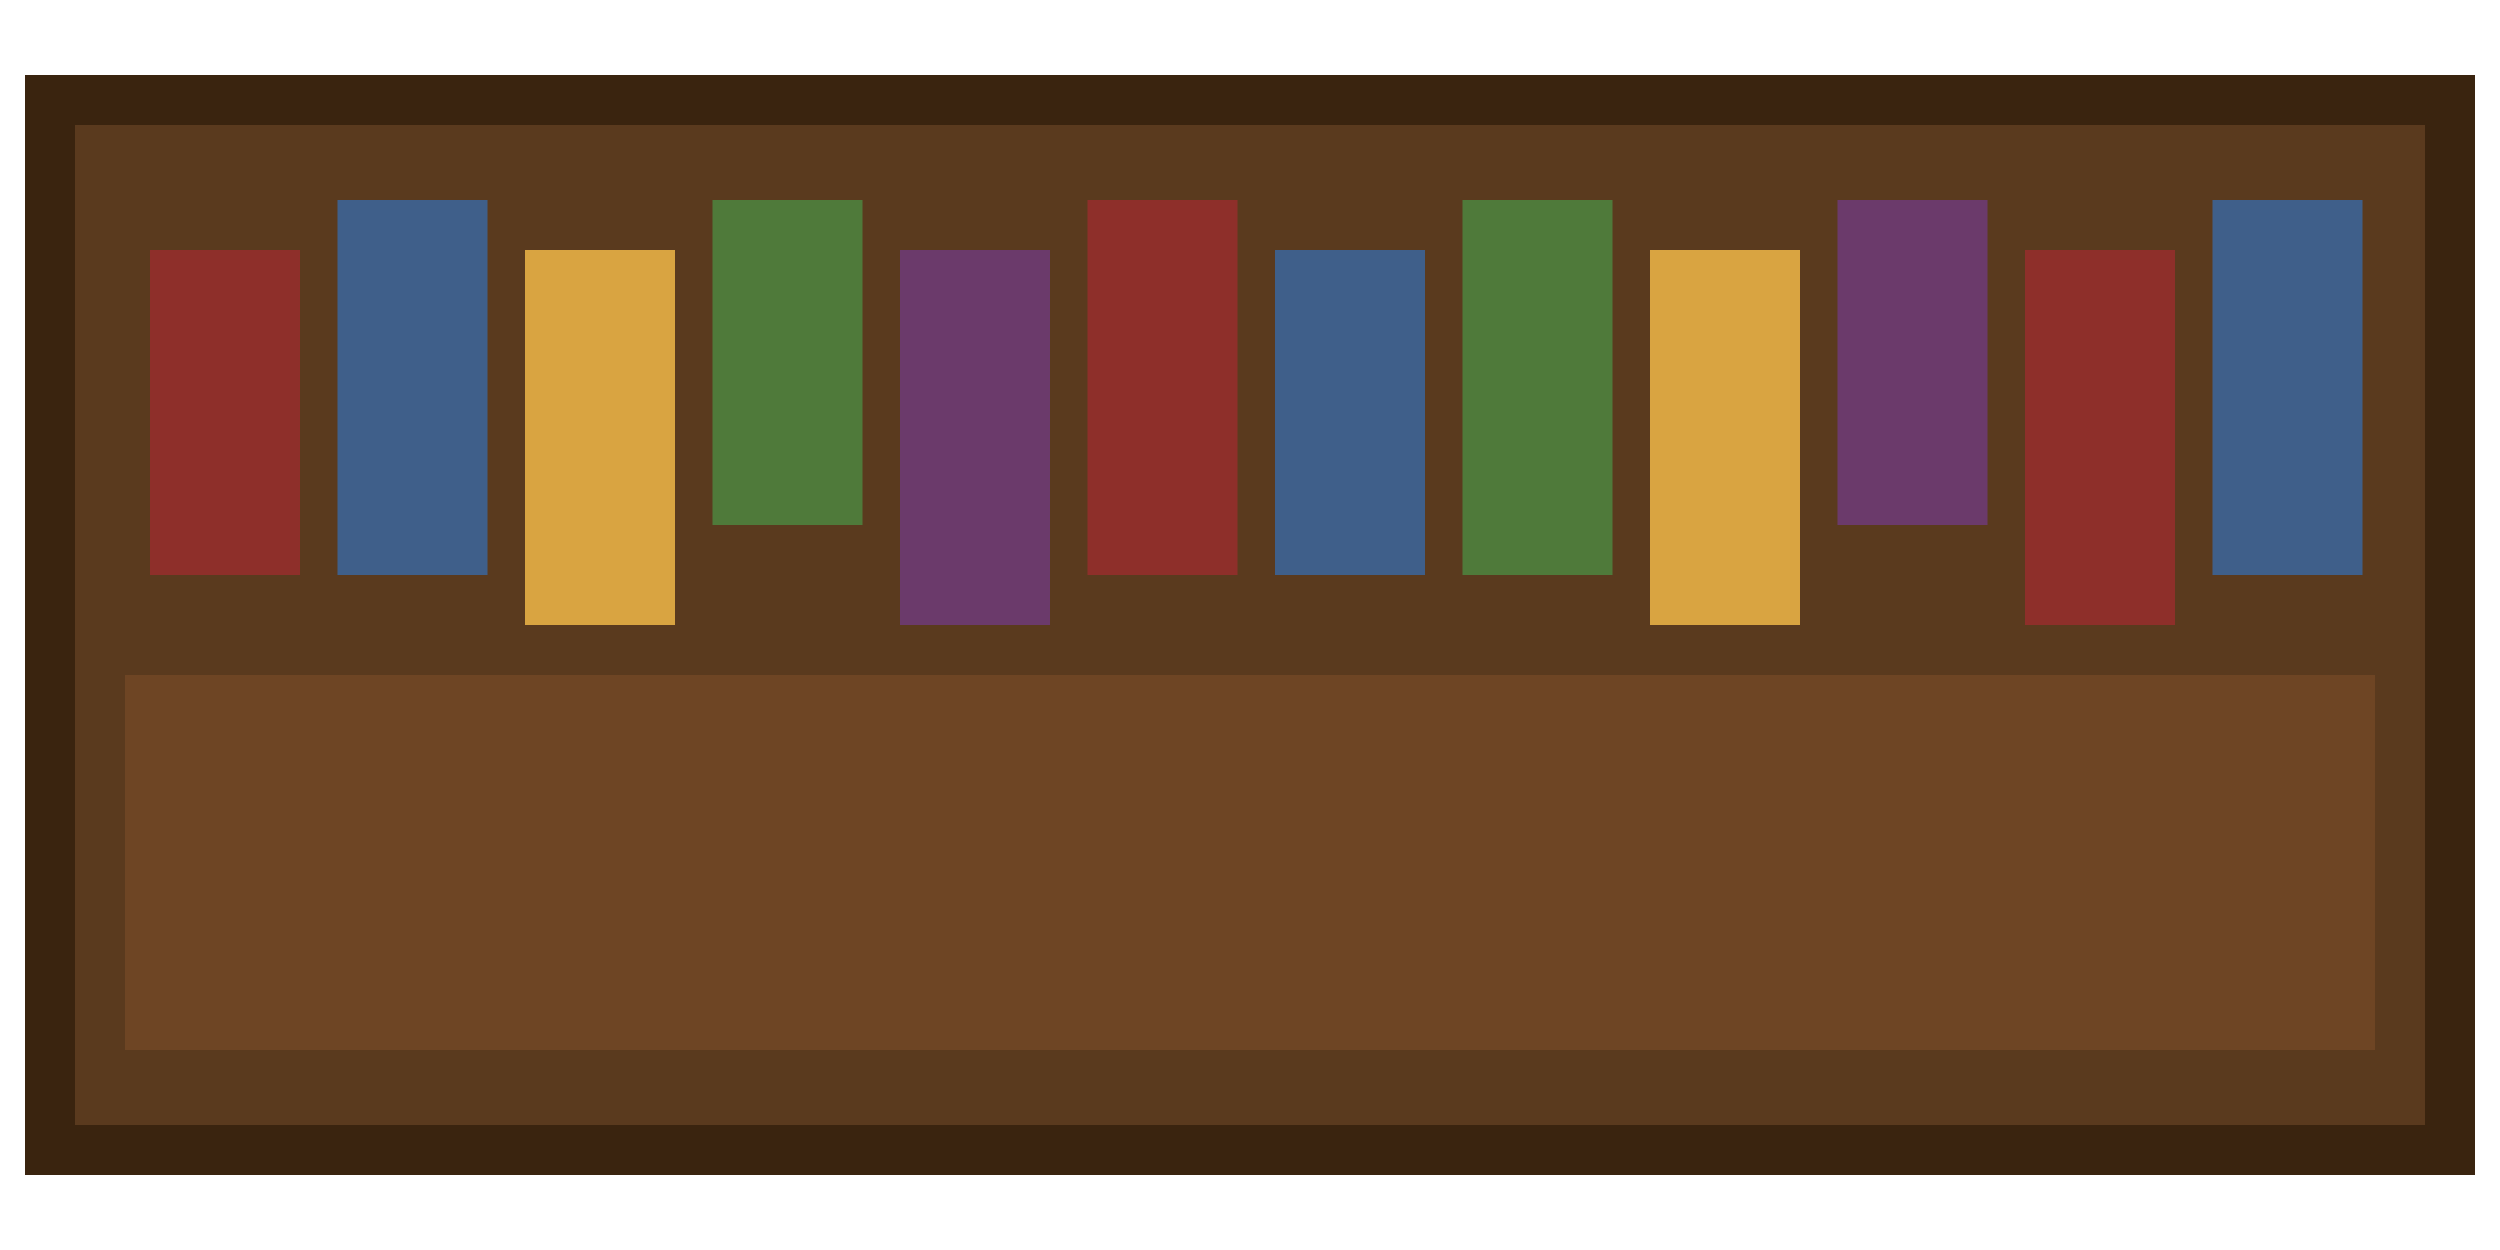
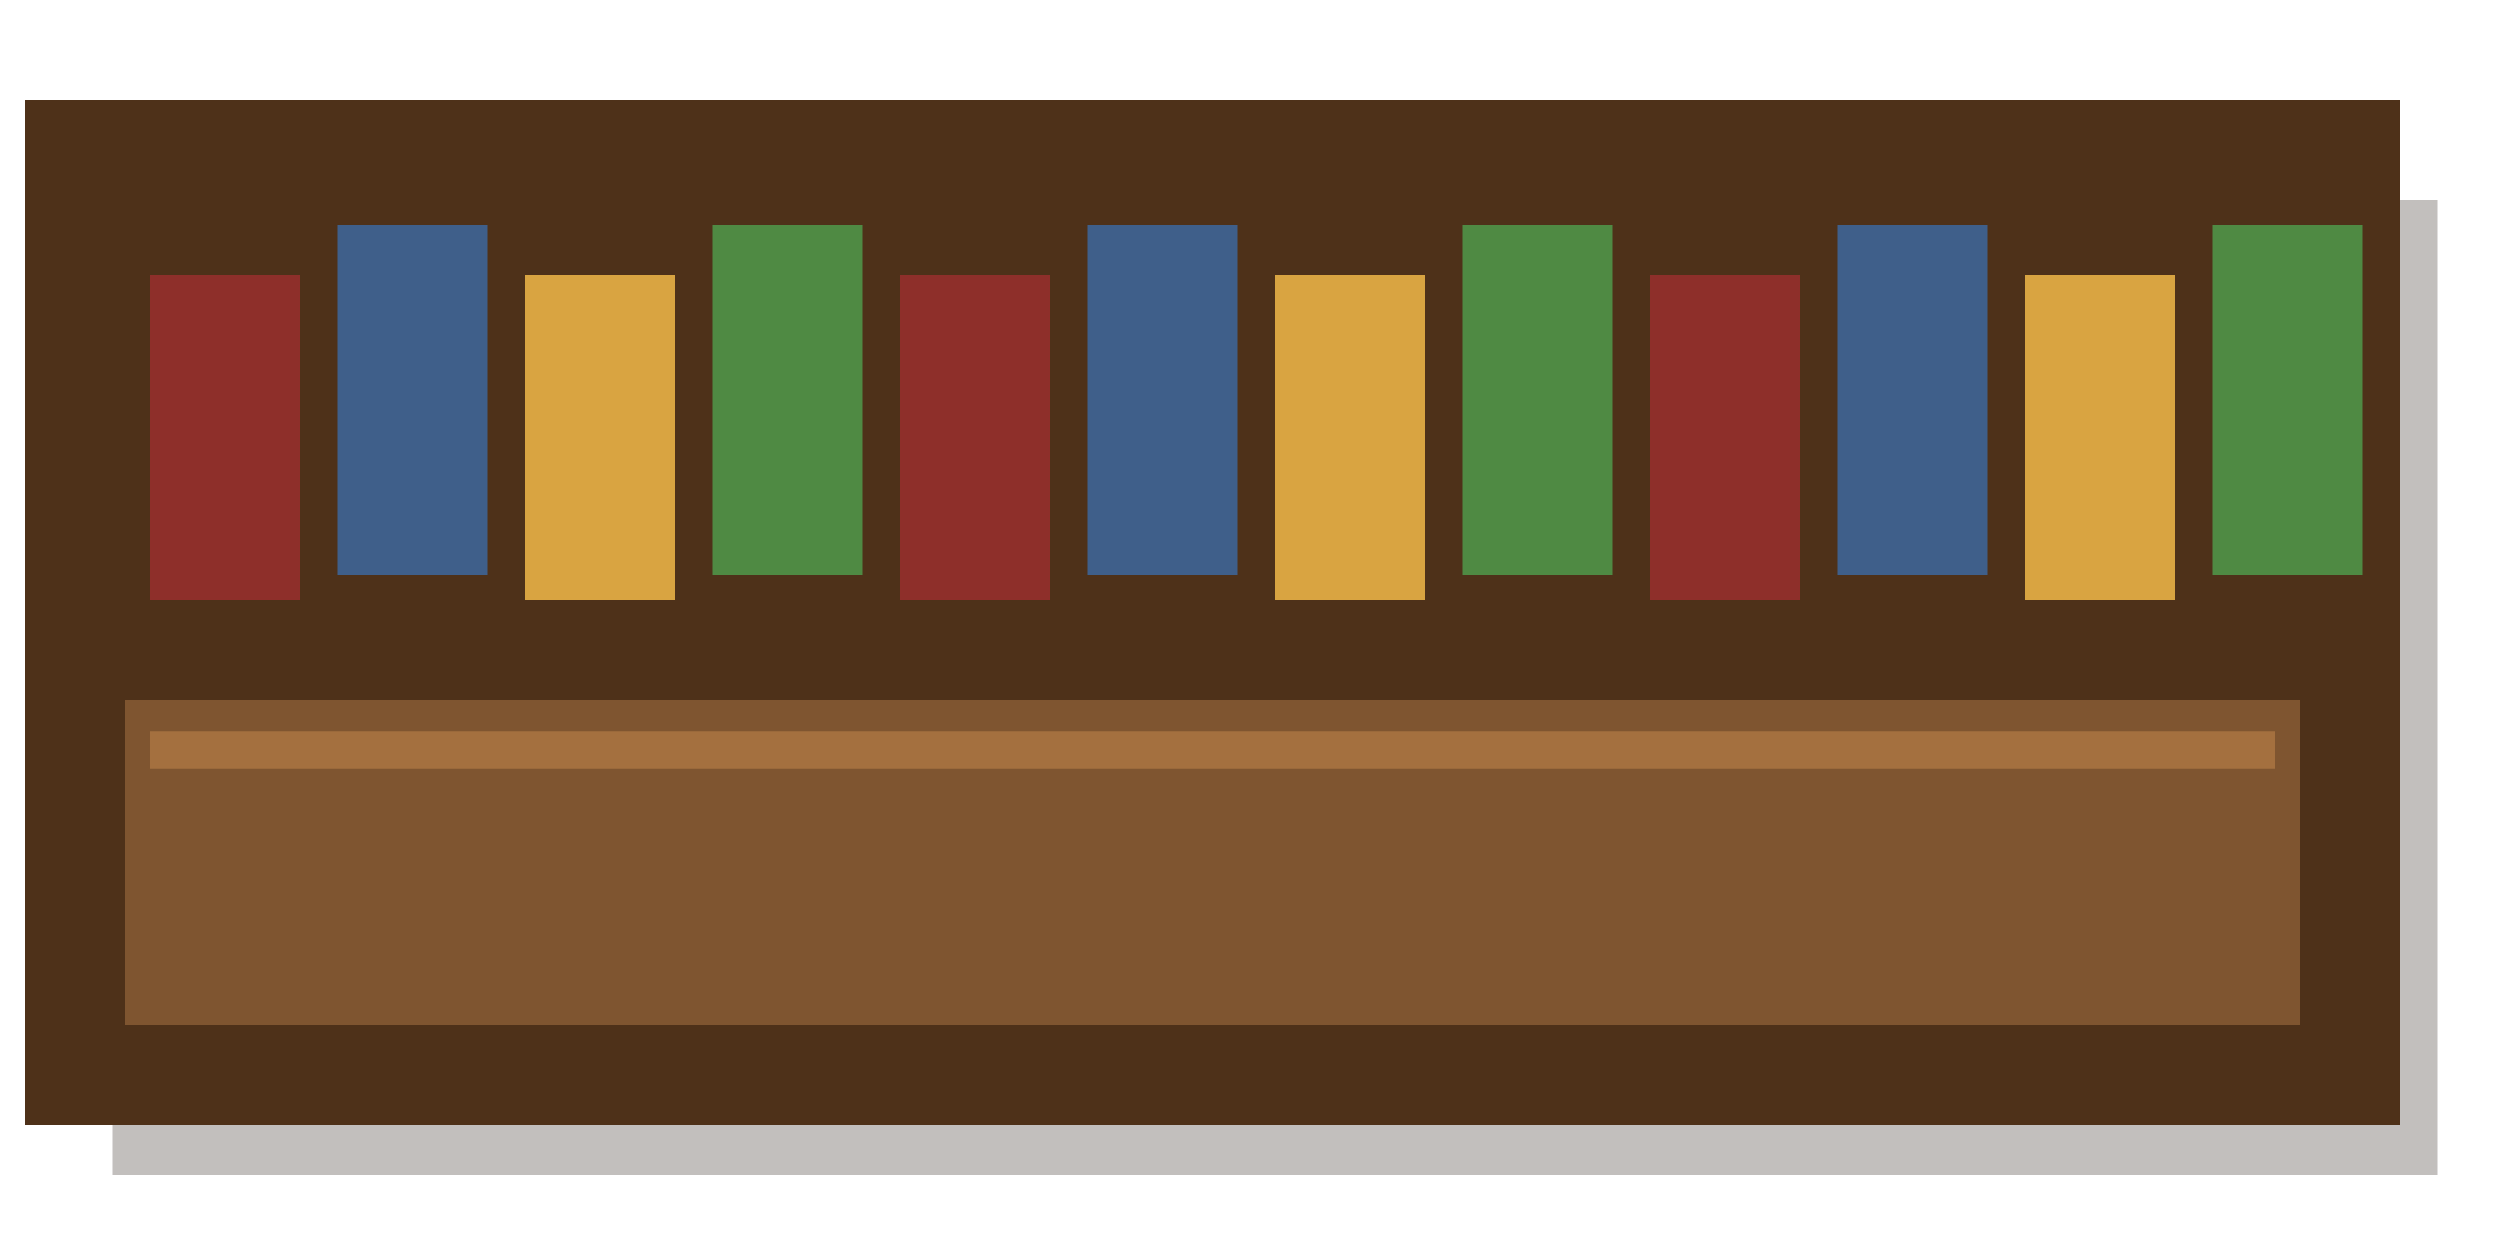
<svg xmlns="http://www.w3.org/2000/svg" viewBox="0 0 200 100" width="512" height="256">
-   <rect x="4" y="8" width="192" height="84" fill="#5a3a1e" stroke="#3a240f" stroke-width="4" />
-   <rect x="12" y="20" width="12" height="26" fill="#8e2f2a" />
-   <rect x="27" y="16" width="12" height="30" fill="#3f5f8a" />
-   <rect x="42" y="20" width="12" height="30" fill="#d9a441" />
-   <rect x="57" y="16" width="12" height="26" fill="#4f7a3a" />
-   <rect x="72" y="20" width="12" height="30" fill="#6b3a6b" />
-   <rect x="87" y="16" width="12" height="30" fill="#8e2f2a" />
-   <rect x="102" y="20" width="12" height="26" fill="#3f5f8a" />
-   <rect x="117" y="16" width="12" height="30" fill="#4f7a3a" />
-   <rect x="132" y="20" width="12" height="30" fill="#d9a441" />
-   <rect x="147" y="16" width="12" height="26" fill="#6b3a6b" />
-   <rect x="162" y="20" width="12" height="30" fill="#8e2f2a" />
-   <rect x="177" y="16" width="12" height="30" fill="#3f5f8a" />
-   <rect x="10" y="54" width="180" height="30" fill="#6e4524" />
+   <g transform="translate(5 6)" fill="#241811" opacity=".28" stroke="none">
+     <rect x="4" y="10" width="186" height="78" />
+   </g>
+   <rect x="4" y="10" width="186" height="78" fill="#4e3119" stroke="#4e3119" stroke-width="4" />
+   <rect x="12" y="22" width="12" height="26" fill="#8e2f2a" />
+   <rect x="27" y="18" width="12" height="28" fill="#3f5f8a" />
+   <rect x="42" y="22" width="12" height="26" fill="#d9a441" />
+   <rect x="57" y="18" width="12" height="28" fill="#4f8a43" />
+   <rect x="72" y="22" width="12" height="26" fill="#8e2f2a" />
+   <rect x="87" y="18" width="12" height="28" fill="#3f5f8a" />
+   <rect x="102" y="22" width="12" height="26" fill="#d9a441" />
+   <rect x="117" y="18" width="12" height="28" fill="#4f8a43" />
+   <rect x="132" y="22" width="12" height="26" fill="#8e2f2a" />
+   <rect x="147" y="18" width="12" height="28" fill="#3f5f8a" />
+   <rect x="162" y="22" width="12" height="26" fill="#d9a441" />
+   <rect x="177" y="18" width="12" height="28" fill="#4f8a43" />
+   <rect x="10" y="56" width="174" height="26" fill="#7f5530" />
+   <path d="M12 60h170" stroke="#a4703f" stroke-width="3" />
</svg>
